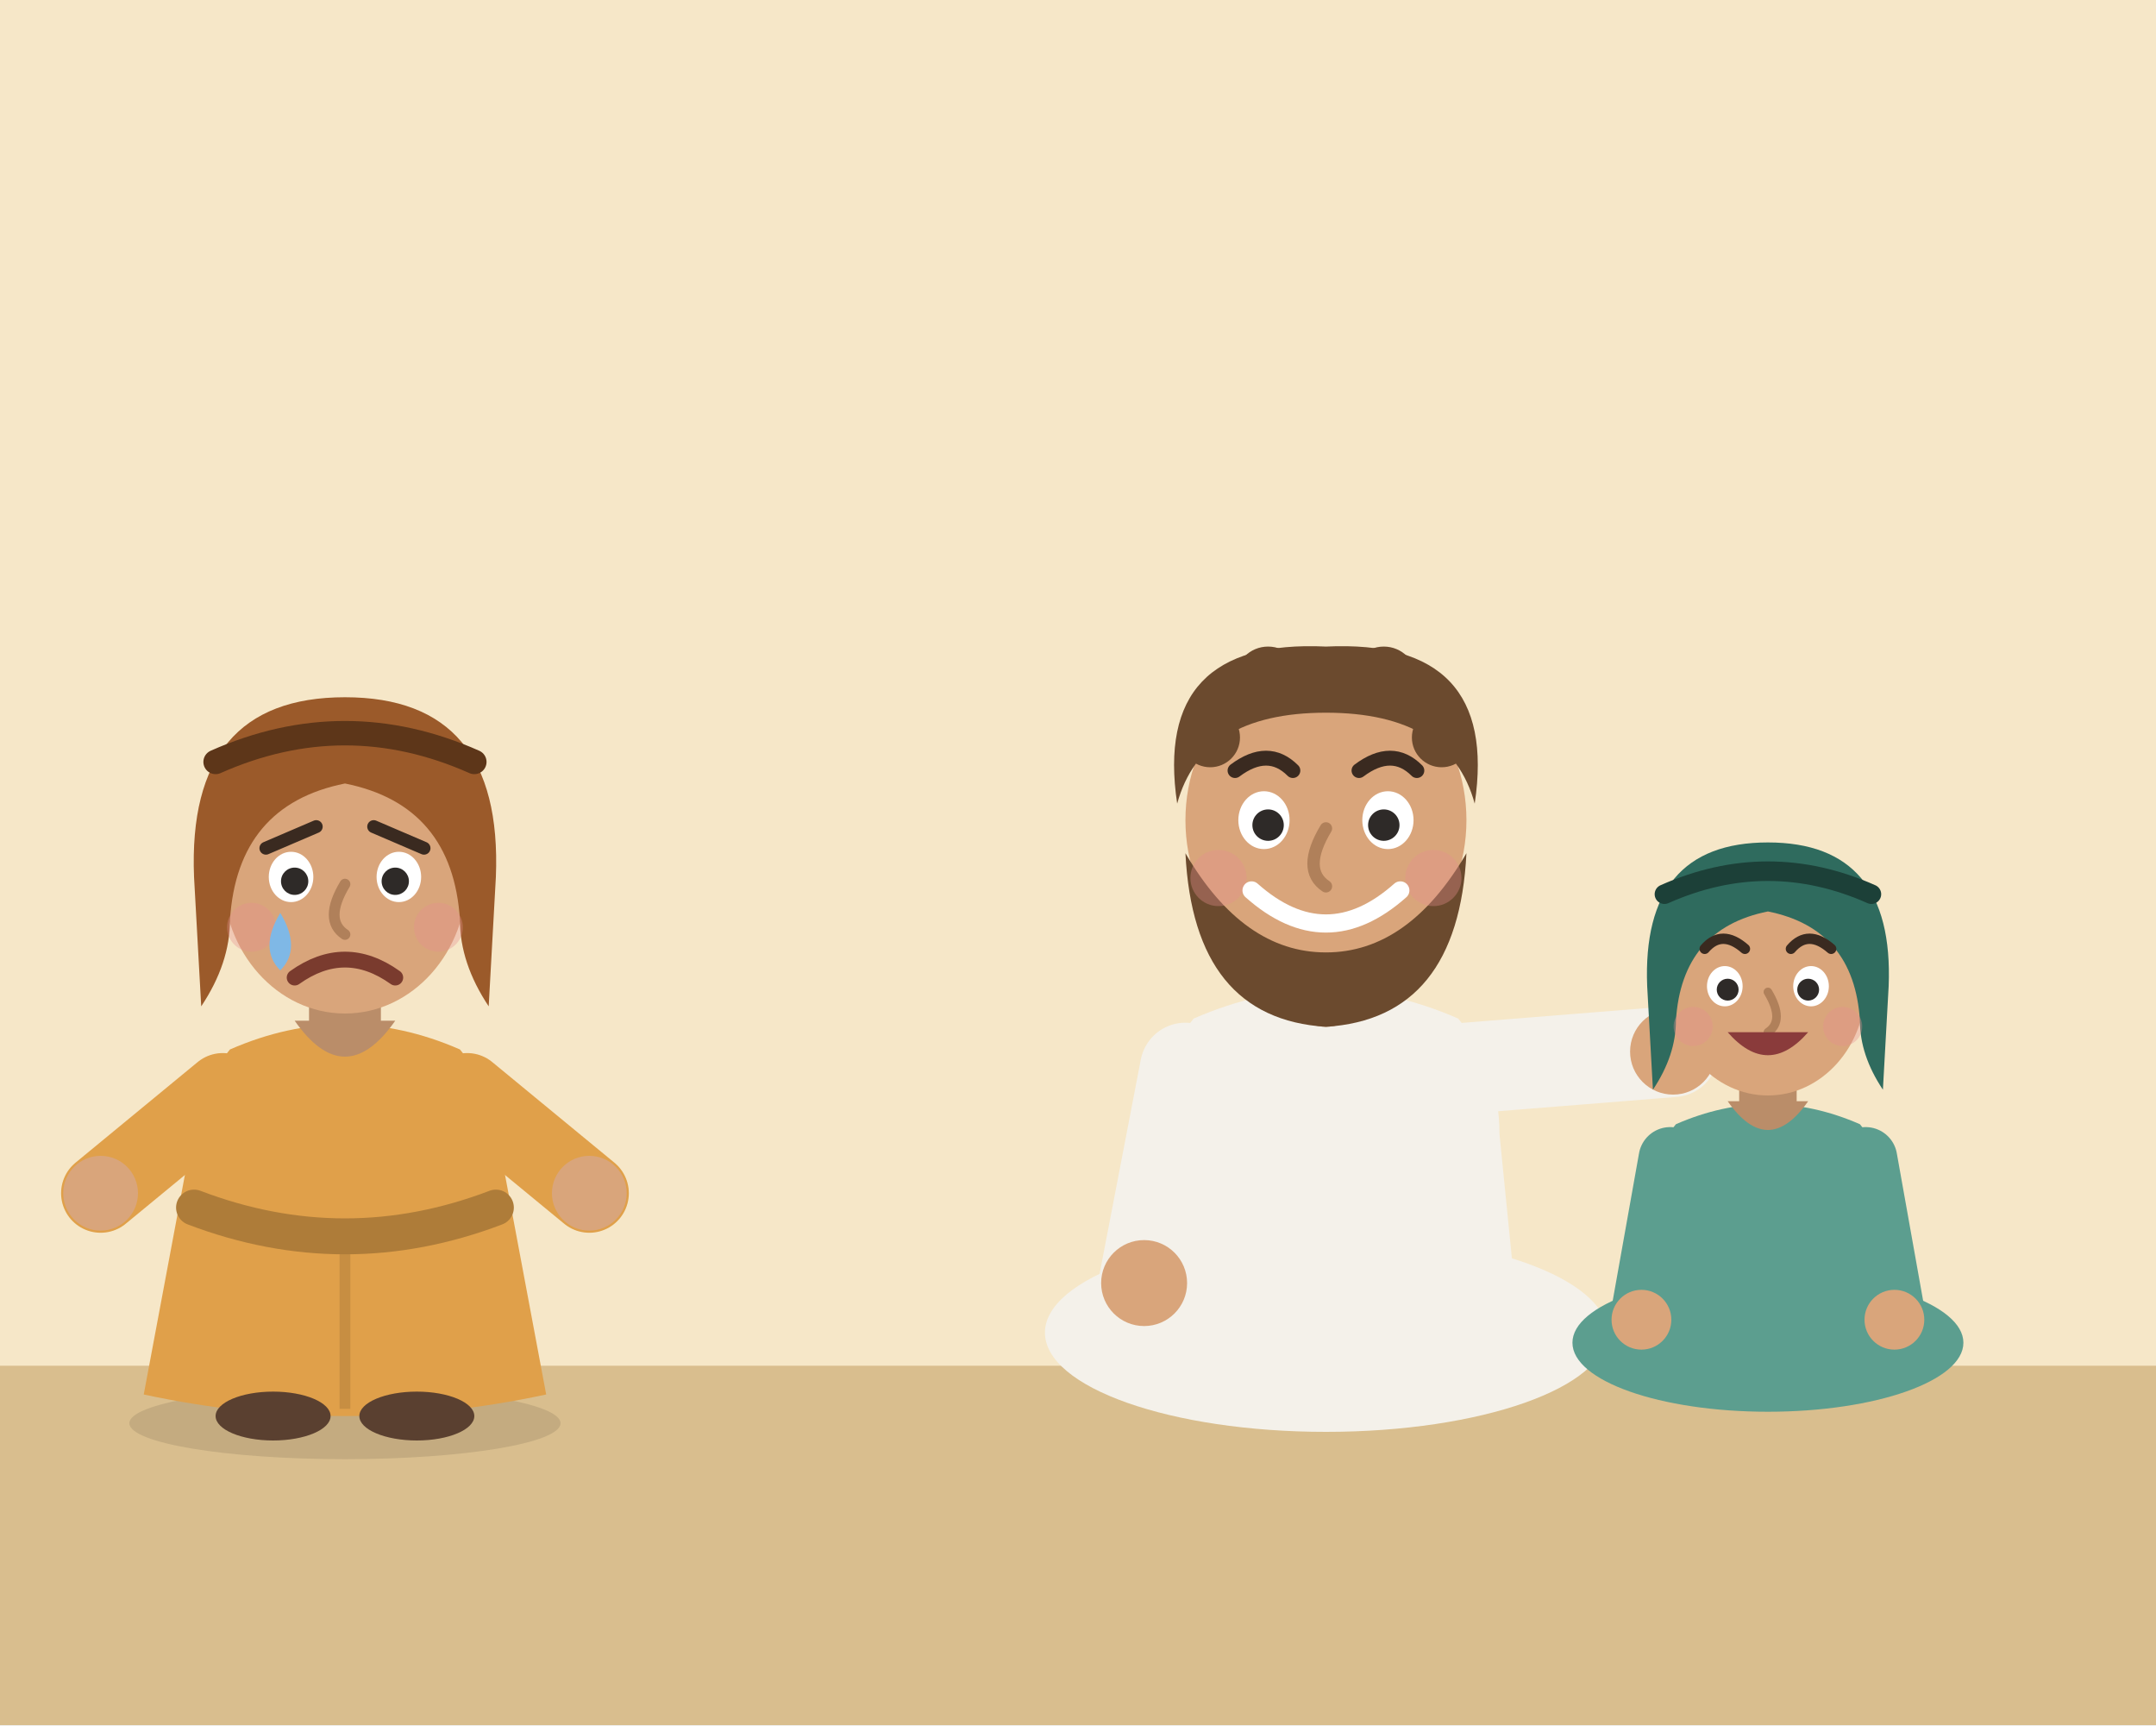
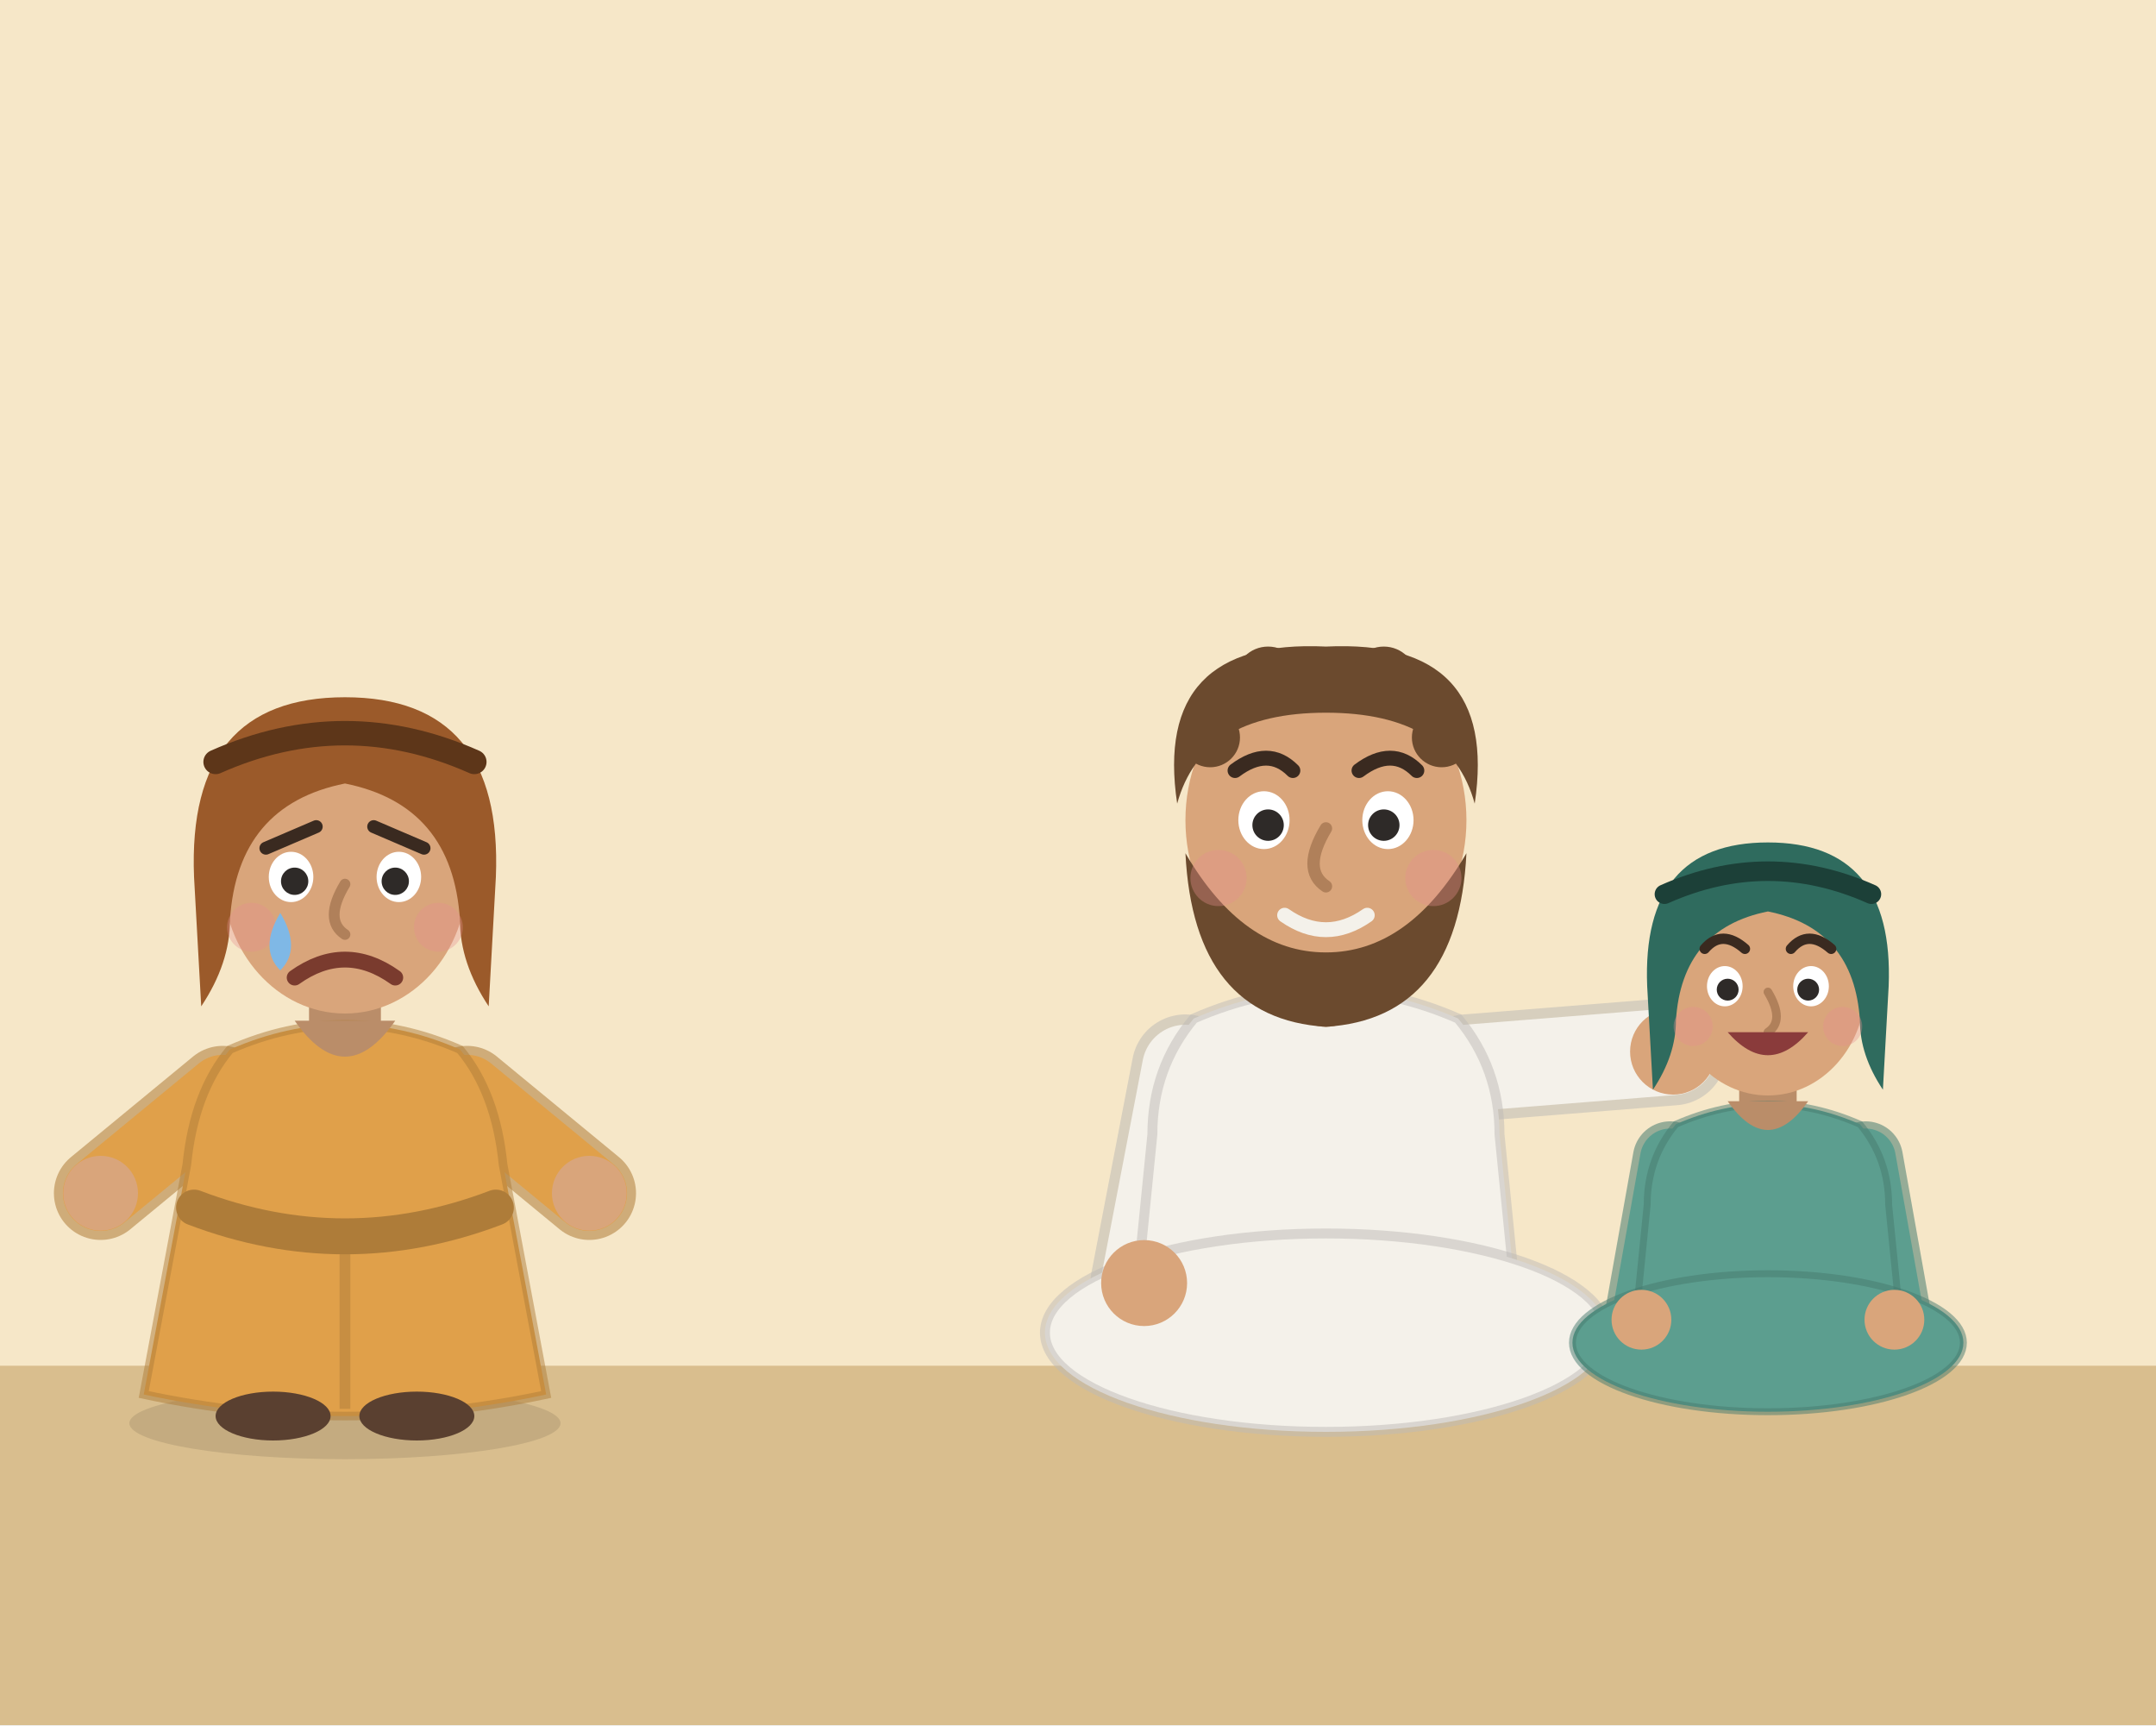
<svg xmlns="http://www.w3.org/2000/svg" viewBox="0 0 300 240">
  <rect width="300" height="240" fill="#F6E7C8" />
  <rect y="190" width="300" height="50" fill="#D9BE8E" />
  <g transform="translate(18,94.0) scale(1.0)">
    <ellipse cx="30" cy="104" rx="30" ry="5" fill="#000" opacity=".1" />
-     <line x1="13" y1="58" x2="-4" y2="72" stroke="#E0A04A" stroke-width="11" stroke-linecap="round" />
-     <line x1="47" y1="58" x2="64" y2="72" stroke="#E0A04A" stroke-width="11" stroke-linecap="round" />
+     <line x1="13" y1="58" x2="-4" y2="72" stroke="#AE7C39" stroke-width="13" stroke-linecap="round" opacity=".55" />
+     <line x1="13" y1="58" x2="-4" y2="72" stroke="#E0A04A" stroke-width="10.5" stroke-linecap="round" />
+     <line x1="47" y1="58" x2="64" y2="72" stroke="#AE7C39" stroke-width="13" stroke-linecap="round" opacity=".55" />
+     <line x1="47" y1="58" x2="64" y2="72" stroke="#E0A04A" stroke-width="10.5" stroke-linecap="round" />
    <rect x="25" y="40" width="10" height="14" rx="4" fill="#BA8D69" />
-     <path d="M14 52Q30 45 46 52Q51 58 52 68L58 100Q30 106 2 100L8 68Q9 58 14 52Z" fill="#E0A04A" />
+     <path d="M14 52Q30 45 46 52Q51 58 52 68L58 100Q30 106 2 100L8 68Q9 58 14 52Z" fill="#E0A04A" stroke="#AE7C39" stroke-width="1.2" stroke-opacity=".5" />
    <path d="M9 74Q30 82 51 74" stroke="#AE7C39" stroke-width="5" fill="none" stroke-linecap="round" />
    <path d="M30 80V102" stroke="#AE7C39" stroke-width="1.5" opacity=".5" />
    <ellipse cx="20" cy="103" rx="8" ry="3.4" fill="#5A4030" />
    <ellipse cx="40" cy="103" rx="8" ry="3.4" fill="#5A4030" />
    <path d="M23 48Q30 58 37 48Z" fill="#BA8D69" />
    <circle cx="-4" cy="72" r="5.2" fill="#D9A57B" />
    <circle cx="64" cy="72" r="5.2" fill="#D9A57B" />
    <ellipse cx="30" cy="28" rx="17" ry="19" fill="#D9A57B" />
    <path d="M30 3Q8 3 9 28L10 46Q14 40 14 34Q15 18 30 15Q45 18 46 34Q46 40 50 46L51 28Q52 3 30 3Z" fill="#9B5A2A" />
    <path d="M12 12Q30 4 48 12" stroke="#5D3619" stroke-width="3.4" fill="none" stroke-linecap="round" />
    <ellipse cx="22.5" cy="28" rx="3.1" ry="3.5" fill="#fff" />
    <ellipse cx="37.5" cy="28" rx="3.1" ry="3.5" fill="#fff" />
    <circle cx="23" cy="28.6" r="1.9" fill="#2E2A28" />
    <circle cx="37" cy="28.6" r="1.9" fill="#2E2A28" />
    <circle cx="17" cy="35" r="3.4" fill="#E58E8E" opacity=".35" />
    <circle cx="43" cy="35" r="3.4" fill="#E58E8E" opacity=".35" />
    <path d="M30 29q-3 5 0 7" stroke="#B0805A" stroke-width="1.5" fill="none" stroke-linecap="round" />
    <path d="M23 42q7-5 14 0" stroke="#7A3B2E" stroke-width="2.2" fill="none" stroke-linecap="round" />
    <path d="M19 24l7-3M41 24l-7-3" stroke="#3A2A20" stroke-width="1.8" stroke-linecap="round" />
    <path d="M21 33q-3 5 0 8q3-3 0-8z" fill="#7FB8E6" />
  </g>
  <g transform="translate(150,81.9) scale(1.15)">
-     <line x1="13" y1="58" x2="8" y2="84" stroke="#F4F1EA" stroke-width="11" stroke-linecap="round" />
-     <line x1="47" y1="58" x2="72" y2="56" stroke="#F4F1EA" stroke-width="11" stroke-linecap="round" />
+     <line x1="13" y1="58" x2="8" y2="84" stroke="#BEBBB6" stroke-width="13" stroke-linecap="round" opacity=".55" />
+     <line x1="13" y1="58" x2="8" y2="84" stroke="#F4F1EA" stroke-width="10.5" stroke-linecap="round" />
+     <line x1="47" y1="58" x2="72" y2="56" stroke="#BEBBB6" stroke-width="13" stroke-linecap="round" opacity=".55" />
+     <line x1="47" y1="58" x2="72" y2="56" stroke="#F4F1EA" stroke-width="10.5" stroke-linecap="round" />
    <rect x="25" y="40" width="10" height="14" rx="4" fill="#BA8D69" />
-     <path d="M14 52Q30 45 46 52Q51 58 51 66L53 86H7L9 66Q9 58 14 52Z" fill="#F4F1EA" />
-     <ellipse cx="30" cy="90" rx="34" ry="12" fill="#F4F1EA" />
+     <path d="M14 52Q30 45 46 52Q51 58 51 66L53 86H7L9 66Q9 58 14 52Z" fill="#F4F1EA" stroke="#BEBBB6" stroke-width="1.2" stroke-opacity=".5" />
+     <ellipse cx="30" cy="90" rx="34" ry="12" fill="#F4F1EA" stroke="#BEBBB6" stroke-width="1.2" stroke-opacity=".5" />
    <path d="M23 48Q30 58 37 48Z" fill="#BA8D69" />
    <circle cx="8" cy="84" r="5.2" fill="#D9A57B" />
    <circle cx="72" cy="56" r="5.2" fill="#D9A57B" />
    <ellipse cx="30" cy="28" rx="17" ry="19" fill="#D9A57B" />
    <path d="M12 26Q9 6 30 7Q51 6 48 26Q45 15 30 15Q15 15 12 26Z" fill="#6B4A2E" />
    <circle cx="16" cy="18" r="3.6" fill="#6B4A2E" />
    <circle cx="44" cy="18" r="3.6" fill="#6B4A2E" />
    <circle cx="23" cy="11" r="4" fill="#6B4A2E" />
    <circle cx="37" cy="11" r="4" fill="#6B4A2E" />
    <path d="M13 32Q14 52 30 53Q46 52 47 32Q40 44 30 44Q20 44 13 32Z" fill="#6B4A2E" />
    <ellipse cx="22.5" cy="28" rx="3.1" ry="3.5" fill="#fff" />
    <ellipse cx="37.5" cy="28" rx="3.1" ry="3.5" fill="#fff" />
    <circle cx="23" cy="28.6" r="1.9" fill="#2E2A28" />
    <circle cx="37" cy="28.6" r="1.9" fill="#2E2A28" />
    <circle cx="17" cy="35" r="3.4" fill="#E58E8E" opacity=".35" />
    <circle cx="43" cy="35" r="3.4" fill="#E58E8E" opacity=".35" />
    <path d="M30 29q-3 5 0 7" stroke="#B0805A" stroke-width="1.5" fill="none" stroke-linecap="round" />
-     <path d="M21 36.5q9 8 18 0" stroke="#FFFFFF" stroke-width="2.2" fill="none" stroke-linecap="round" />
+     <path d="M25 39.5q5 3.5 10 0" stroke="#F4F1EA" stroke-width="1.8" fill="none" stroke-linecap="round" />
    <path d="M19 22q4-3 7 0M34 22q4-3 7 0" stroke="#3A2A20" stroke-width="1.8" fill="none" stroke-linecap="round" />
  </g>
  <g transform="translate(270.0,114.8) scale(-0.8,0.8)">
-     <line x1="13" y1="58" x2="8" y2="86" stroke="#5C9E8F" stroke-width="11" stroke-linecap="round" />
-     <line x1="47" y1="58" x2="52" y2="86" stroke="#5C9E8F" stroke-width="11" stroke-linecap="round" />
+     <line x1="13" y1="58" x2="8" y2="86" stroke="#477B6F" stroke-width="13" stroke-linecap="round" opacity=".55" />
+     <line x1="13" y1="58" x2="8" y2="86" stroke="#5C9E8F" stroke-width="10.5" stroke-linecap="round" />
+     <line x1="47" y1="58" x2="52" y2="86" stroke="#477B6F" stroke-width="13" stroke-linecap="round" opacity=".55" />
+     <line x1="47" y1="58" x2="52" y2="86" stroke="#5C9E8F" stroke-width="10.5" stroke-linecap="round" />
    <rect x="25" y="40" width="10" height="14" rx="4" fill="#BA8D69" />
-     <path d="M14 52Q30 45 46 52Q51 58 51 66L53 86H7L9 66Q9 58 14 52Z" fill="#5C9E8F" />
-     <ellipse cx="30" cy="90" rx="34" ry="12" fill="#5C9E8F" />
+     <path d="M14 52Q30 45 46 52Q51 58 51 66L53 86H7L9 66Q9 58 14 52Z" fill="#5C9E8F" stroke="#477B6F" stroke-width="1.2" stroke-opacity=".5" />
+     <ellipse cx="30" cy="90" rx="34" ry="12" fill="#5C9E8F" stroke="#477B6F" stroke-width="1.2" stroke-opacity=".5" />
    <path d="M23 48Q30 58 37 48Z" fill="#BA8D69" />
    <circle cx="8" cy="86" r="5.2" fill="#D9A57B" />
    <circle cx="52" cy="86" r="5.2" fill="#D9A57B" />
    <ellipse cx="30" cy="28" rx="17" ry="19" fill="#D9A57B" />
    <path d="M30 3Q8 3 9 28L10 46Q14 40 14 34Q15 18 30 15Q45 18 46 34Q46 40 50 46L51 28Q52 3 30 3Z" fill="#2F6B5E" />
    <path d="M12 12Q30 4 48 12" stroke="#1C4038" stroke-width="3.4" fill="none" stroke-linecap="round" />
    <ellipse cx="22.5" cy="28" rx="3.1" ry="3.5" fill="#fff" />
    <ellipse cx="37.5" cy="28" rx="3.1" ry="3.5" fill="#fff" />
    <circle cx="23" cy="28.6" r="1.9" fill="#2E2A28" />
    <circle cx="37" cy="28.6" r="1.9" fill="#2E2A28" />
    <circle cx="17" cy="35" r="3.4" fill="#E58E8E" opacity=".35" />
    <circle cx="43" cy="35" r="3.4" fill="#E58E8E" opacity=".35" />
    <path d="M30 29q-3 5 0 7" stroke="#B0805A" stroke-width="1.5" fill="none" stroke-linecap="round" />
    <path d="M23 36q7 8 14 0z" fill="#8A3B3B" />
    <path d="M19 21.5q4-3.5 7 0M34 21.5q4-3.5 7 0" stroke="#3A2A20" stroke-width="1.8" fill="none" stroke-linecap="round" />
  </g>
</svg>
